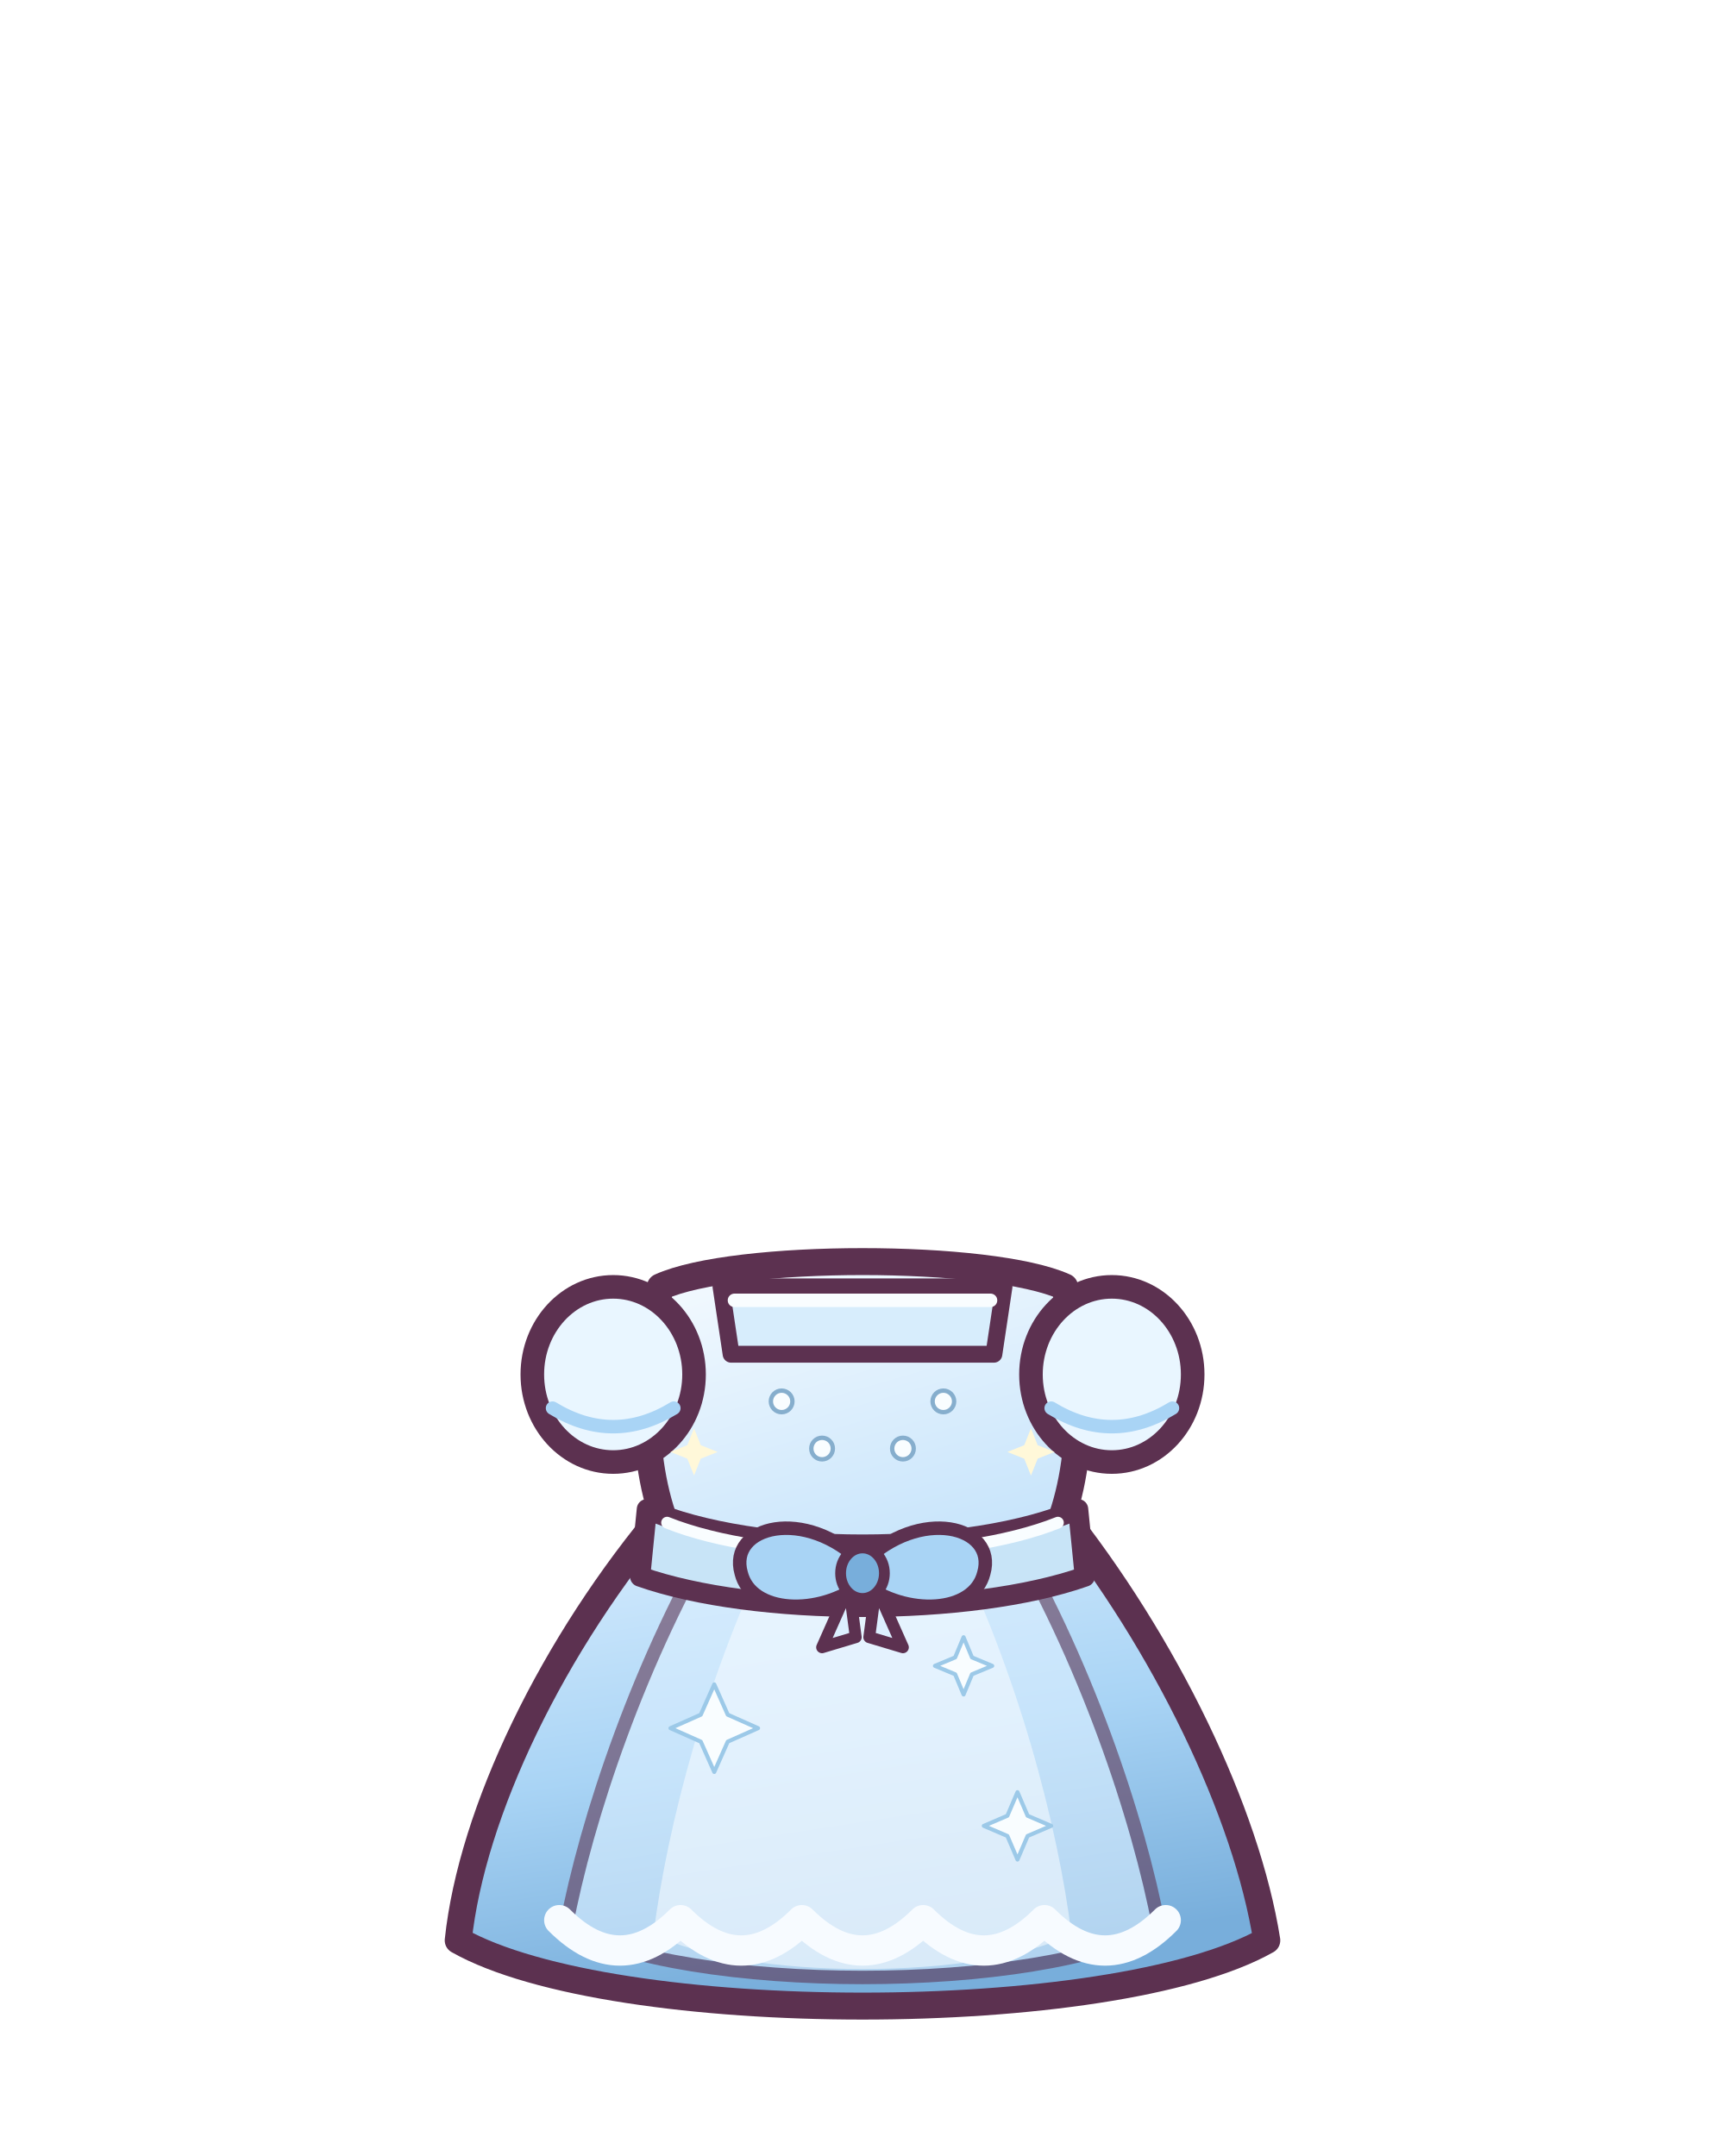
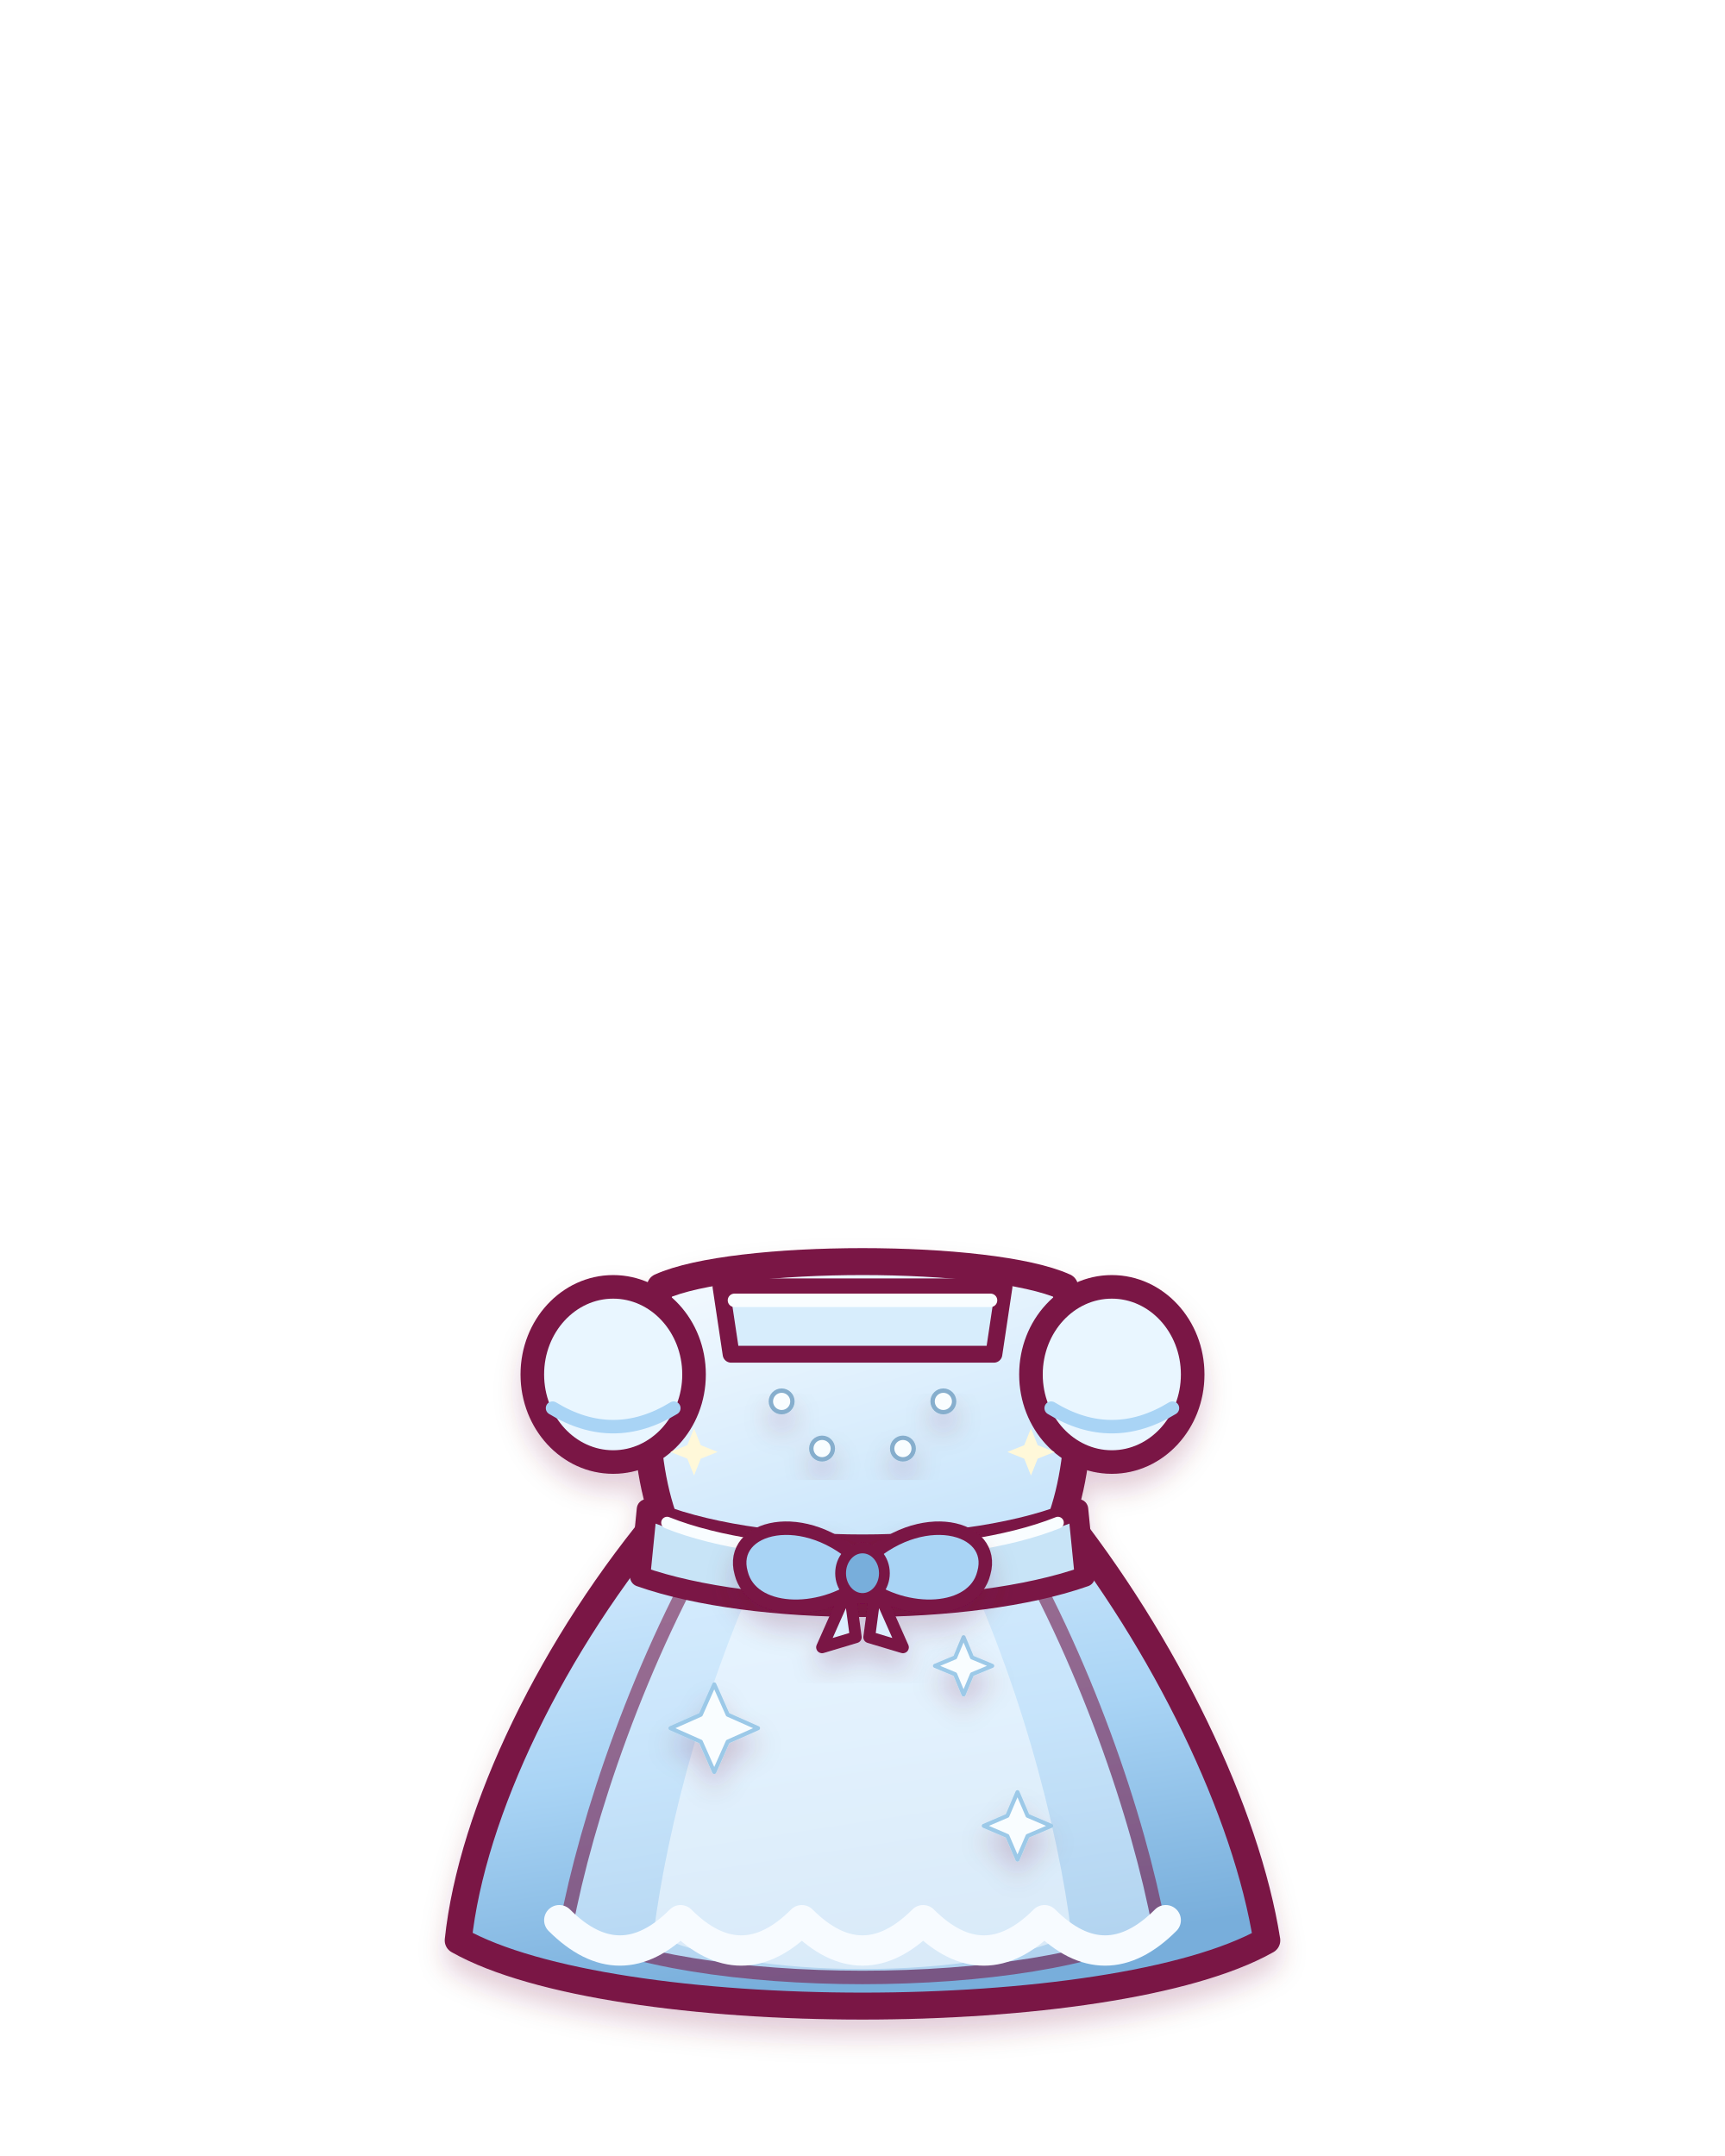
<svg xmlns="http://www.w3.org/2000/svg" viewBox="0 0 512 640" width="512" height="640">
+   <defs>
+     <filter id="glossShadow" x="-.2" y="-.2" width="1.4" height="1.5">
+       <feDropShadow dx="0" dy="5" stdDeviation="4" flood-color="#71143d" flood-opacity=".2" />
+     </filter>
+   </defs>
  <defs>
    <linearGradient id="blueGown" x1="0" y1="0" x2="0.25" y2="1">
      <stop offset="0" stop-color="#dcefff" />
      <stop offset="0.55" stop-color="#a9d4f5" />
      <stop offset="1" stop-color="#78aedb" />
    </linearGradient>
    <linearGradient id="blueOver" x1="0" y1="0" x2="0.4" y2="1">
      <stop offset="0" stop-color="#f6fbff" />
      <stop offset="1" stop-color="#c9e5fb" />
    </linearGradient>
  </defs>
-   <g id="buffy-blue-princess" stroke-linejoin="round">
-     <path d="M198 448 C164 488 140 538 136 576 C182 602 330 602 376 576 C370 538 346 488 314 448 Z" fill="url(#blueGown)" stroke="#5c3150" stroke-width="8" />
-     <path d="M214 452 C190 492 174 540 168 572 C204 592 308 592 344 572 C338 540 322 492 298 452 Z" fill="#dcefff" opacity="0.58" stroke="#5c3150" stroke-width="4" />
+   <g filter="url(#glossShadow)" id="buffy-blue-princess" stroke-linejoin="round">
+     <path d="M198 448 C164 488 140 538 136 576 C182 602 330 602 376 576 C370 538 346 488 314 448 Z" fill="url(#blueGown)" stroke="#7a1645" stroke-width="8" />
+     <path d="M214 452 C190 492 174 540 168 572 C204 592 308 592 344 572 C338 540 322 492 298 452 Z" fill="#dcefff" opacity="0.58" stroke="#7a1645" stroke-width="4" />
    <path d="M230 456 C210 496 198 542 194 574 C220 588 292 588 318 574 C314 542 302 496 282 456 Z" fill="#f8fcff" opacity="0.55" />
    <path d="M166 570 Q184 588 202 570 Q220 588 238 570 Q256 588 274 570 Q292 588 310 570 Q328 588 346 570" fill="none" stroke="#f7fbff" stroke-width="9" stroke-linecap="round" />
-     <g fill="#f9fdff" stroke="#9cc9e8" stroke-width="1.2">
+     <g filter="url(#glossShadow)" fill="#f9fdff" stroke="#9cc9e8" stroke-width="1.2">
      <path d="M212 500 l4 9 9 4 -9 4 -4 9 -4 -9 -9 -4 9 -4 Z" />
      <path d="M302 532 l3 7 7 3 -7 3 -3 7 -3 -7 -7 -3 7 -3 Z" />
      <path d="M286 486 l2.5 6 6 2.5 -6 2.5 -2.5 6 -2.5 -6 -6 -2.5 6 -2.5 Z" />
    </g>
-     <path d="M196 382 C190 408 190 438 200 458 C226 470 286 470 312 458 C322 438 322 408 316 382 C294 372 218 372 196 382 Z" fill="url(#blueOver)" stroke="#5c3150" stroke-width="8" />
-     <path d="M214 382 L298 382 L295 402 L217 402 Z" fill="#d7edfc" stroke="#5c3150" stroke-width="5" />
+     <path d="M196 382 C190 408 190 438 200 458 C226 470 286 470 312 458 C322 438 322 408 316 382 C294 372 218 372 196 382 Z" fill="url(#blueOver)" stroke="#7a1645" stroke-width="8" />
+     <path d="M214 382 L298 382 L295 402 L217 402 Z" fill="#d7edfc" stroke="#7a1645" stroke-width="5" />
    <path d="M218 386 L294 386" stroke="#f9fdff" stroke-width="4" stroke-linecap="round" />
-     <ellipse cx="182" cy="408" rx="24" ry="26" fill="#e9f6ff" stroke="#5c3150" stroke-width="7" />
-     <ellipse cx="330" cy="408" rx="24" ry="26" fill="#e9f6ff" stroke="#5c3150" stroke-width="7" />
+     <ellipse cx="182" cy="408" rx="24" ry="26" fill="#e9f6ff" stroke="#7a1645" stroke-width="7" />
+     <ellipse cx="330" cy="408" rx="24" ry="26" fill="#e9f6ff" stroke="#7a1645" stroke-width="7" />
    <path d="M164 418 Q182 429 200 418 M312 418 Q330 429 348 418" fill="none" stroke="#a9d4f5" stroke-width="4" stroke-linecap="round" />
-     <g fill="#f9fdff" stroke="#86aecd" stroke-width="1.3">
+     <g filter="url(#glossShadow)" fill="#f9fdff" stroke="#86aecd" stroke-width="1.3">
      <circle cx="232" cy="416" r="3.2" />
      <circle cx="244" cy="430" r="3.2" />
      <circle cx="268" cy="430" r="3.2" />
      <circle cx="280" cy="416" r="3.2" />
    </g>
-     <path d="M192 448 C224 462 288 462 320 448 L322 468 C288 480 224 480 190 468 Z" fill="#c8e4f7" stroke="#5c3150" stroke-width="6" />
+     <path d="M192 448 C224 462 288 462 320 448 L322 468 C288 480 224 480 190 468 Z" fill="#c8e4f7" stroke="#7a1645" stroke-width="6" />
    <path d="M198 452 C228 464 284 464 314 452" fill="none" stroke="#f9fdff" stroke-width="3.5" stroke-linecap="round" />
-     <g transform="translate(256 464)">
-       <path d="M0 0 C-17 -17 -40 -11 -36 3 C-33 15 -13 16 0 6 Z" fill="#a9d4f5" stroke="#5c3150" stroke-width="4" />
-       <path d="M0 0 C17 -17 40 -11 36 3 C33 15 13 16 0 6 Z" fill="#a9d4f5" stroke="#5c3150" stroke-width="4" />
-       <path d="M-4 7 L-12 25 L-2 22 Z M4 7 L12 25 L2 22 Z" fill="#dcefff" stroke="#5c3150" stroke-width="3.5" />
-       <ellipse cx="0" cy="3" rx="6.5" ry="7.5" fill="#78aedb" stroke="#5c3150" stroke-width="3.2" />
+     <g filter="url(#glossShadow)" transform="translate(256 464)">
+       <path d="M0 0 C-17 -17 -40 -11 -36 3 C-33 15 -13 16 0 6 Z" fill="#a9d4f5" stroke="#7a1645" stroke-width="4" />
+       <path d="M0 0 C17 -17 40 -11 36 3 C33 15 13 16 0 6 Z" fill="#a9d4f5" stroke="#7a1645" stroke-width="4" />
+       <path d="M-4 7 L-12 25 L-2 22 Z M4 7 L12 25 L2 22 Z" fill="#dcefff" stroke="#7a1645" stroke-width="3.5" />
+       <ellipse cx="0" cy="3" rx="6.5" ry="7.5" fill="#78aedb" stroke="#7a1645" stroke-width="3.2" />
    </g>
    <path d="M206 424 l2 5 5 2 -5 2 -2 5 -2 -5 -5 -2 5 -2 Z" fill="#fff8d9" />
    <path d="M306 424 l2 5 5 2 -5 2 -2 5 -2 -5 -5 -2 5 -2 Z" fill="#fff8d9" />
  </g>
</svg>
